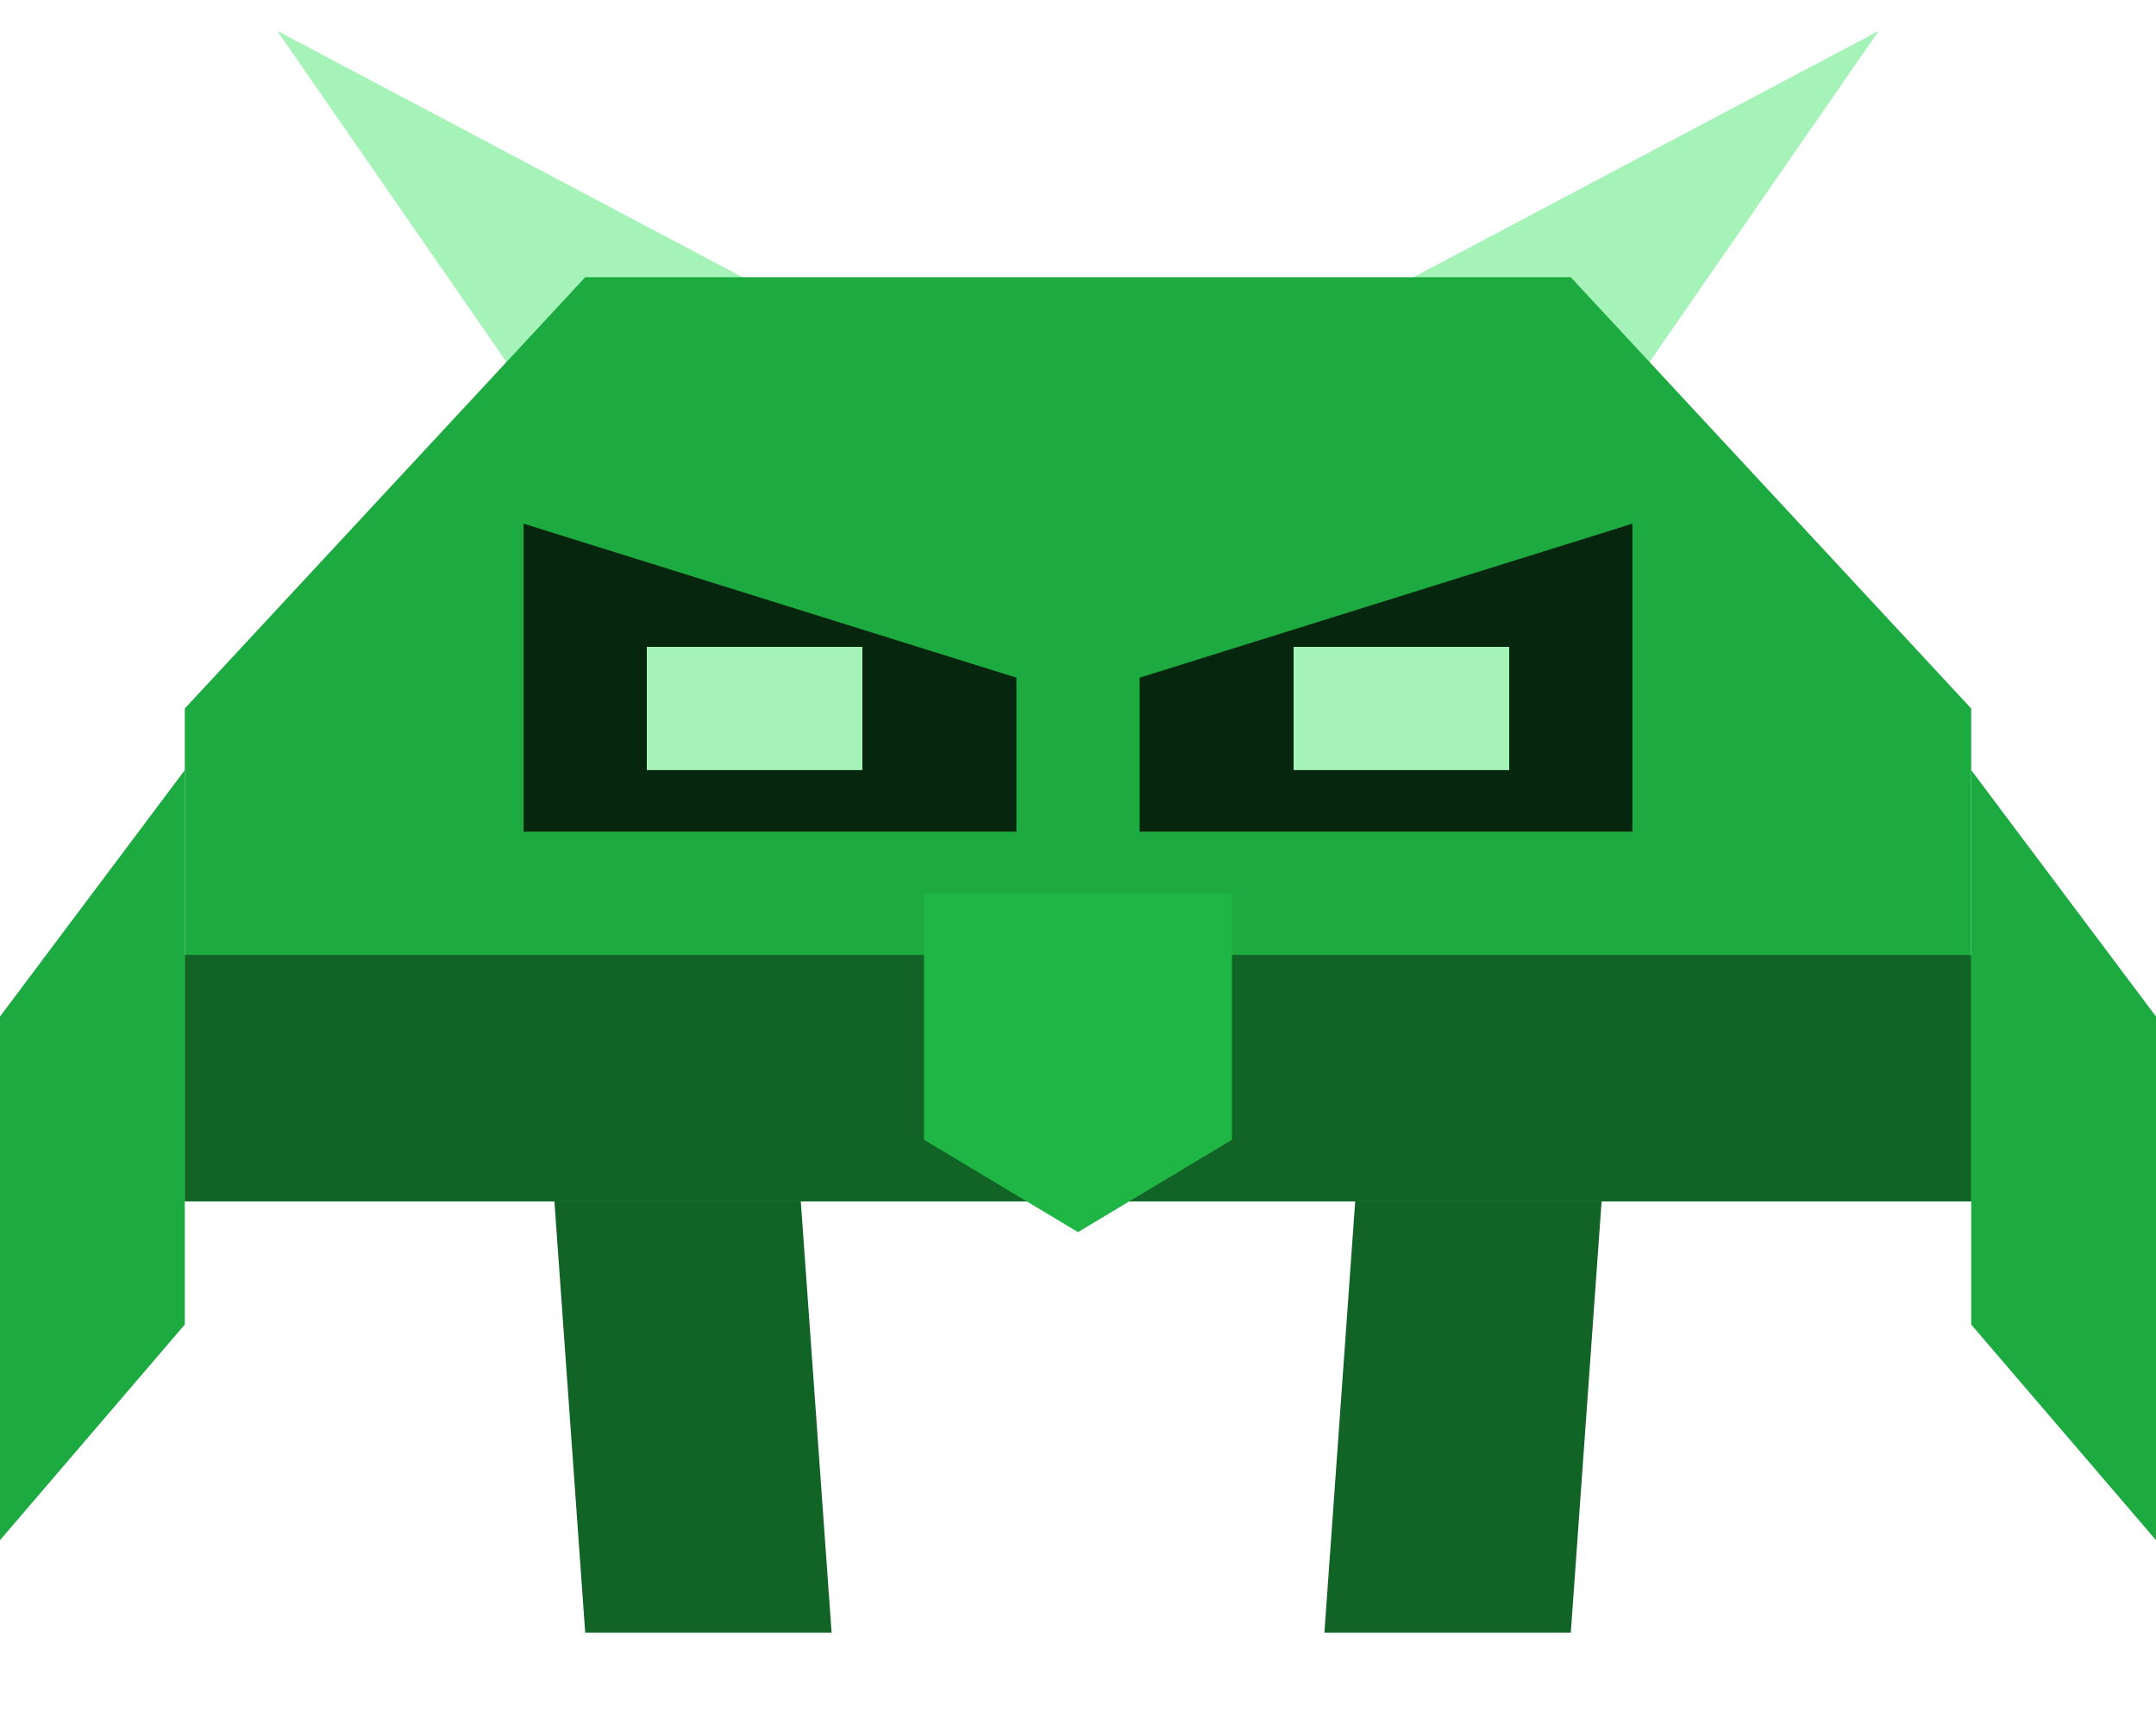
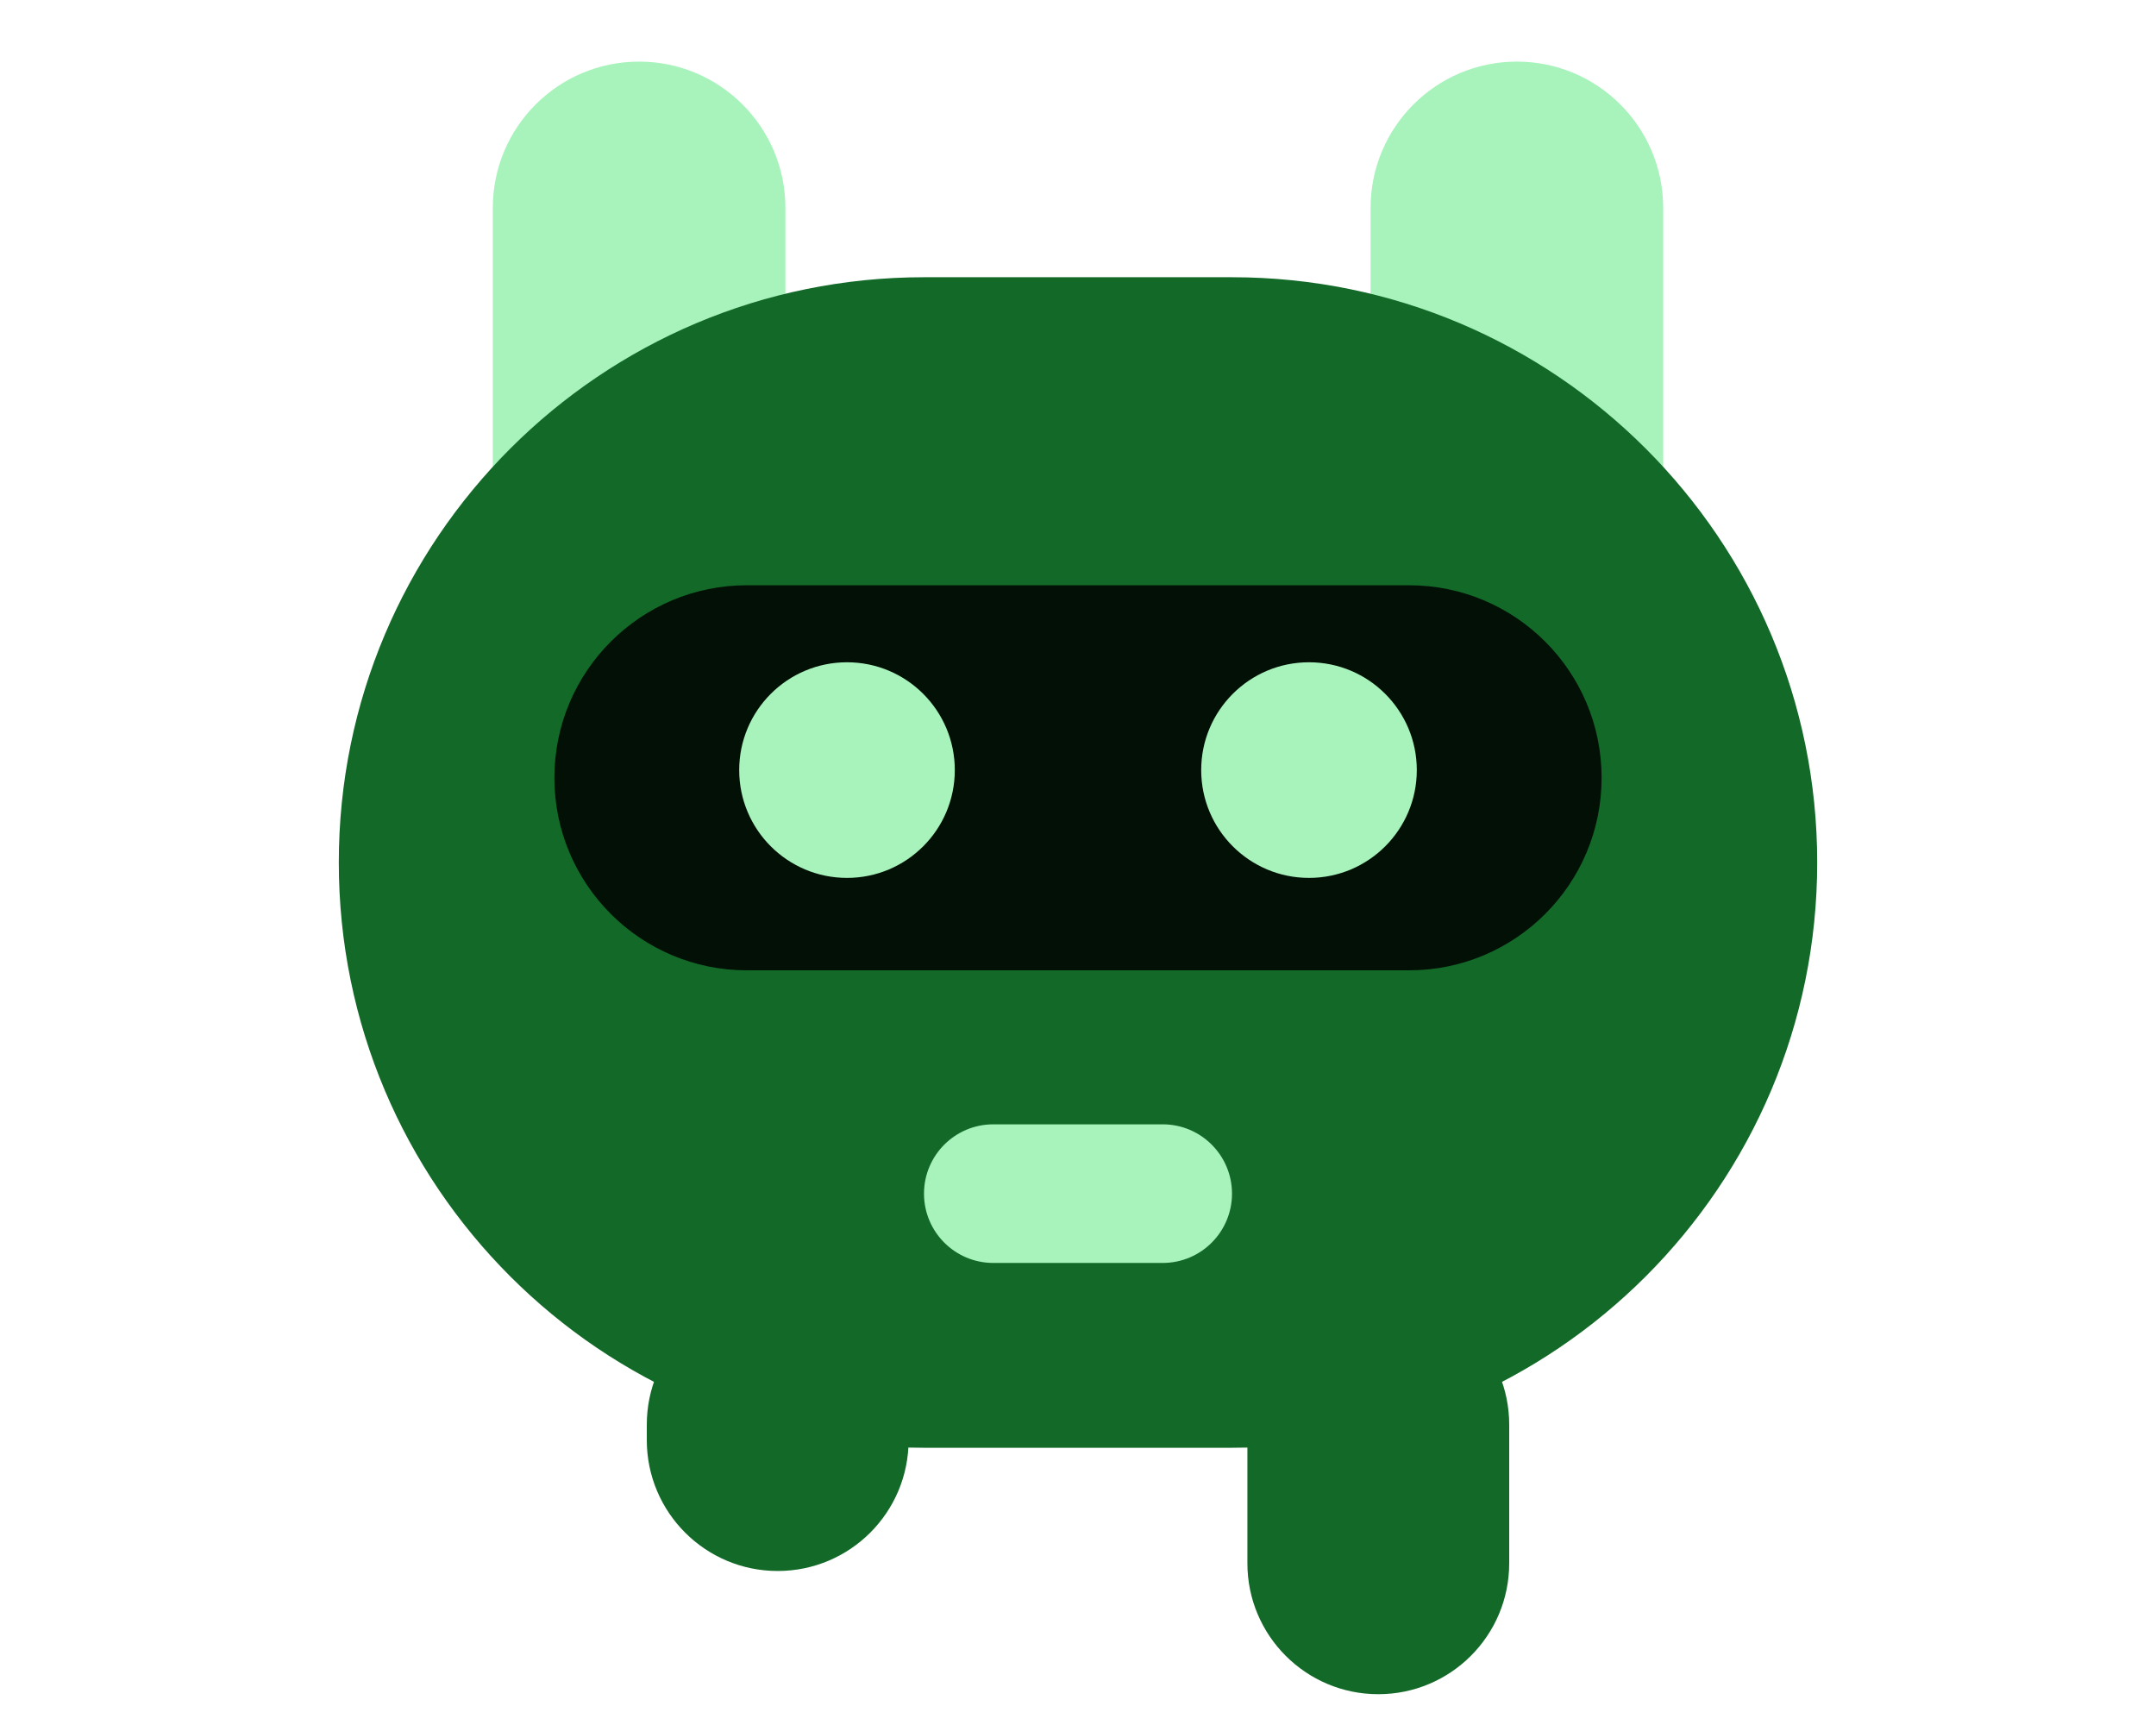
<svg xmlns="http://www.w3.org/2000/svg" viewBox="0 0 140 112" width="140" height="112">
-   <path d="M36 28L18 2l34 18z" fill="#a6f3ba" />
-   <path d="M104 28L122 2 88 20z" fill="#a6f3ba" />
-   <path d="M38 18H102L128 46V78H12V46Z" fill="#1dab41" />
-   <path d="M12 62H128V78H12Z" fill="#116426" />
-   <path d="M34 34L66 44V54H34Z" fill="#07260e" />
-   <path d="M106 34L74 44V54H106Z" fill="#07260e" />
-   <rect x="42" y="42" width="14" height="8" fill="#a6f3ba" />
-   <rect x="84" y="42" width="14" height="8" fill="#a6f3ba" />
-   <path d="M60 58H80V74L70 80 60 74Z" fill="#1fb645" />
-   <path d="M12 50L0 66v34l12-14z" fill="#1dab41" />
-   <path d="M128 50L140 66v34l-12-14z" fill="#1dab41" />
-   <path d="M36 78h16l2 28h-16z" fill="#116426" />
-   <path d="M88 78h16l-2 28h-16z" fill="#116426" />
+   <rect x="32" y="4" width="19" height="36" rx="9.5" fill="#a7f3bb" />
+   <rect x="89" y="4" width="19" height="36" rx="9.5" fill="#a7f3bb" />
+   <rect x="42" y="84" width="17" height="18" rx="8.5" fill="#126928" />
+   <rect x="81" y="84" width="17" height="26" rx="8.5" fill="#126928" />
+   <rect x="22" y="18" width="96" height="76" rx="38" fill="#126928" />
+   <rect x="36" y="38" width="68" height="25" rx="12.5" fill="#031006" />
+   <circle cx="55" cy="50" r="7" fill="#a7f3bb" />
+   <circle cx="85" cy="50" r="7" fill="#a7f3bb" />
+   <rect x="60" y="73" width="20" height="9" rx="4.5" fill="#a7f3bb" />
</svg>
